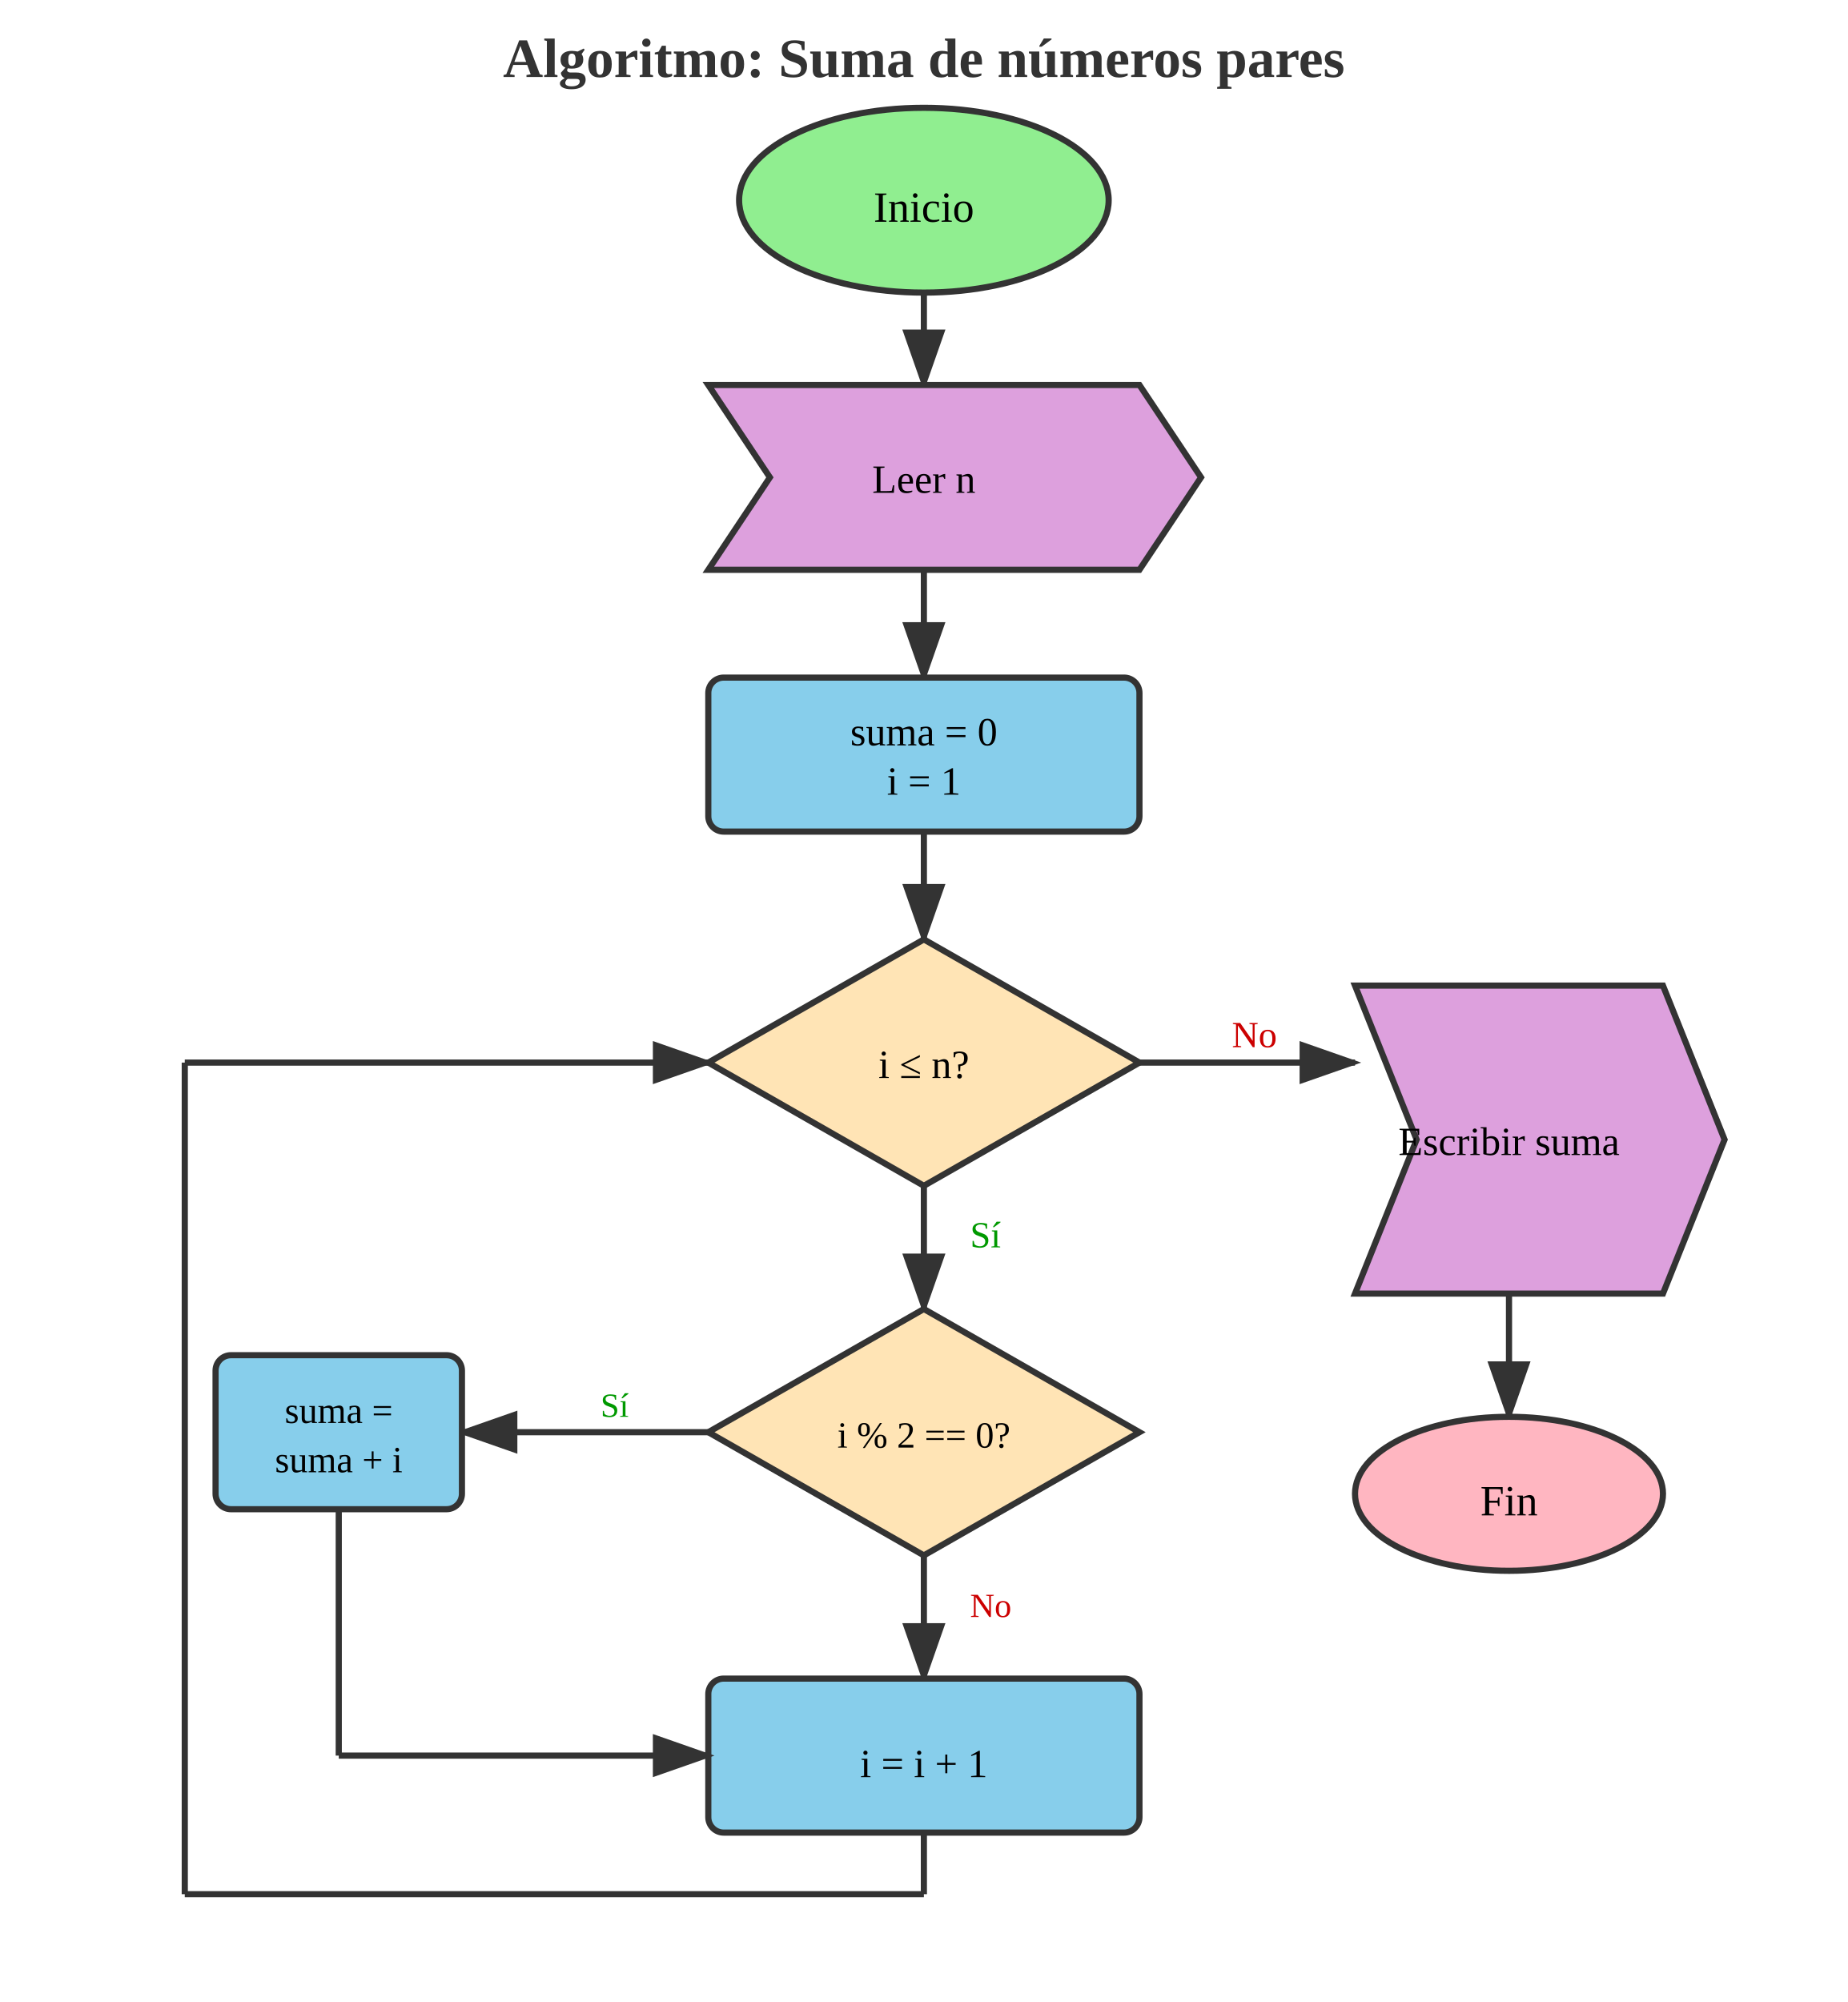
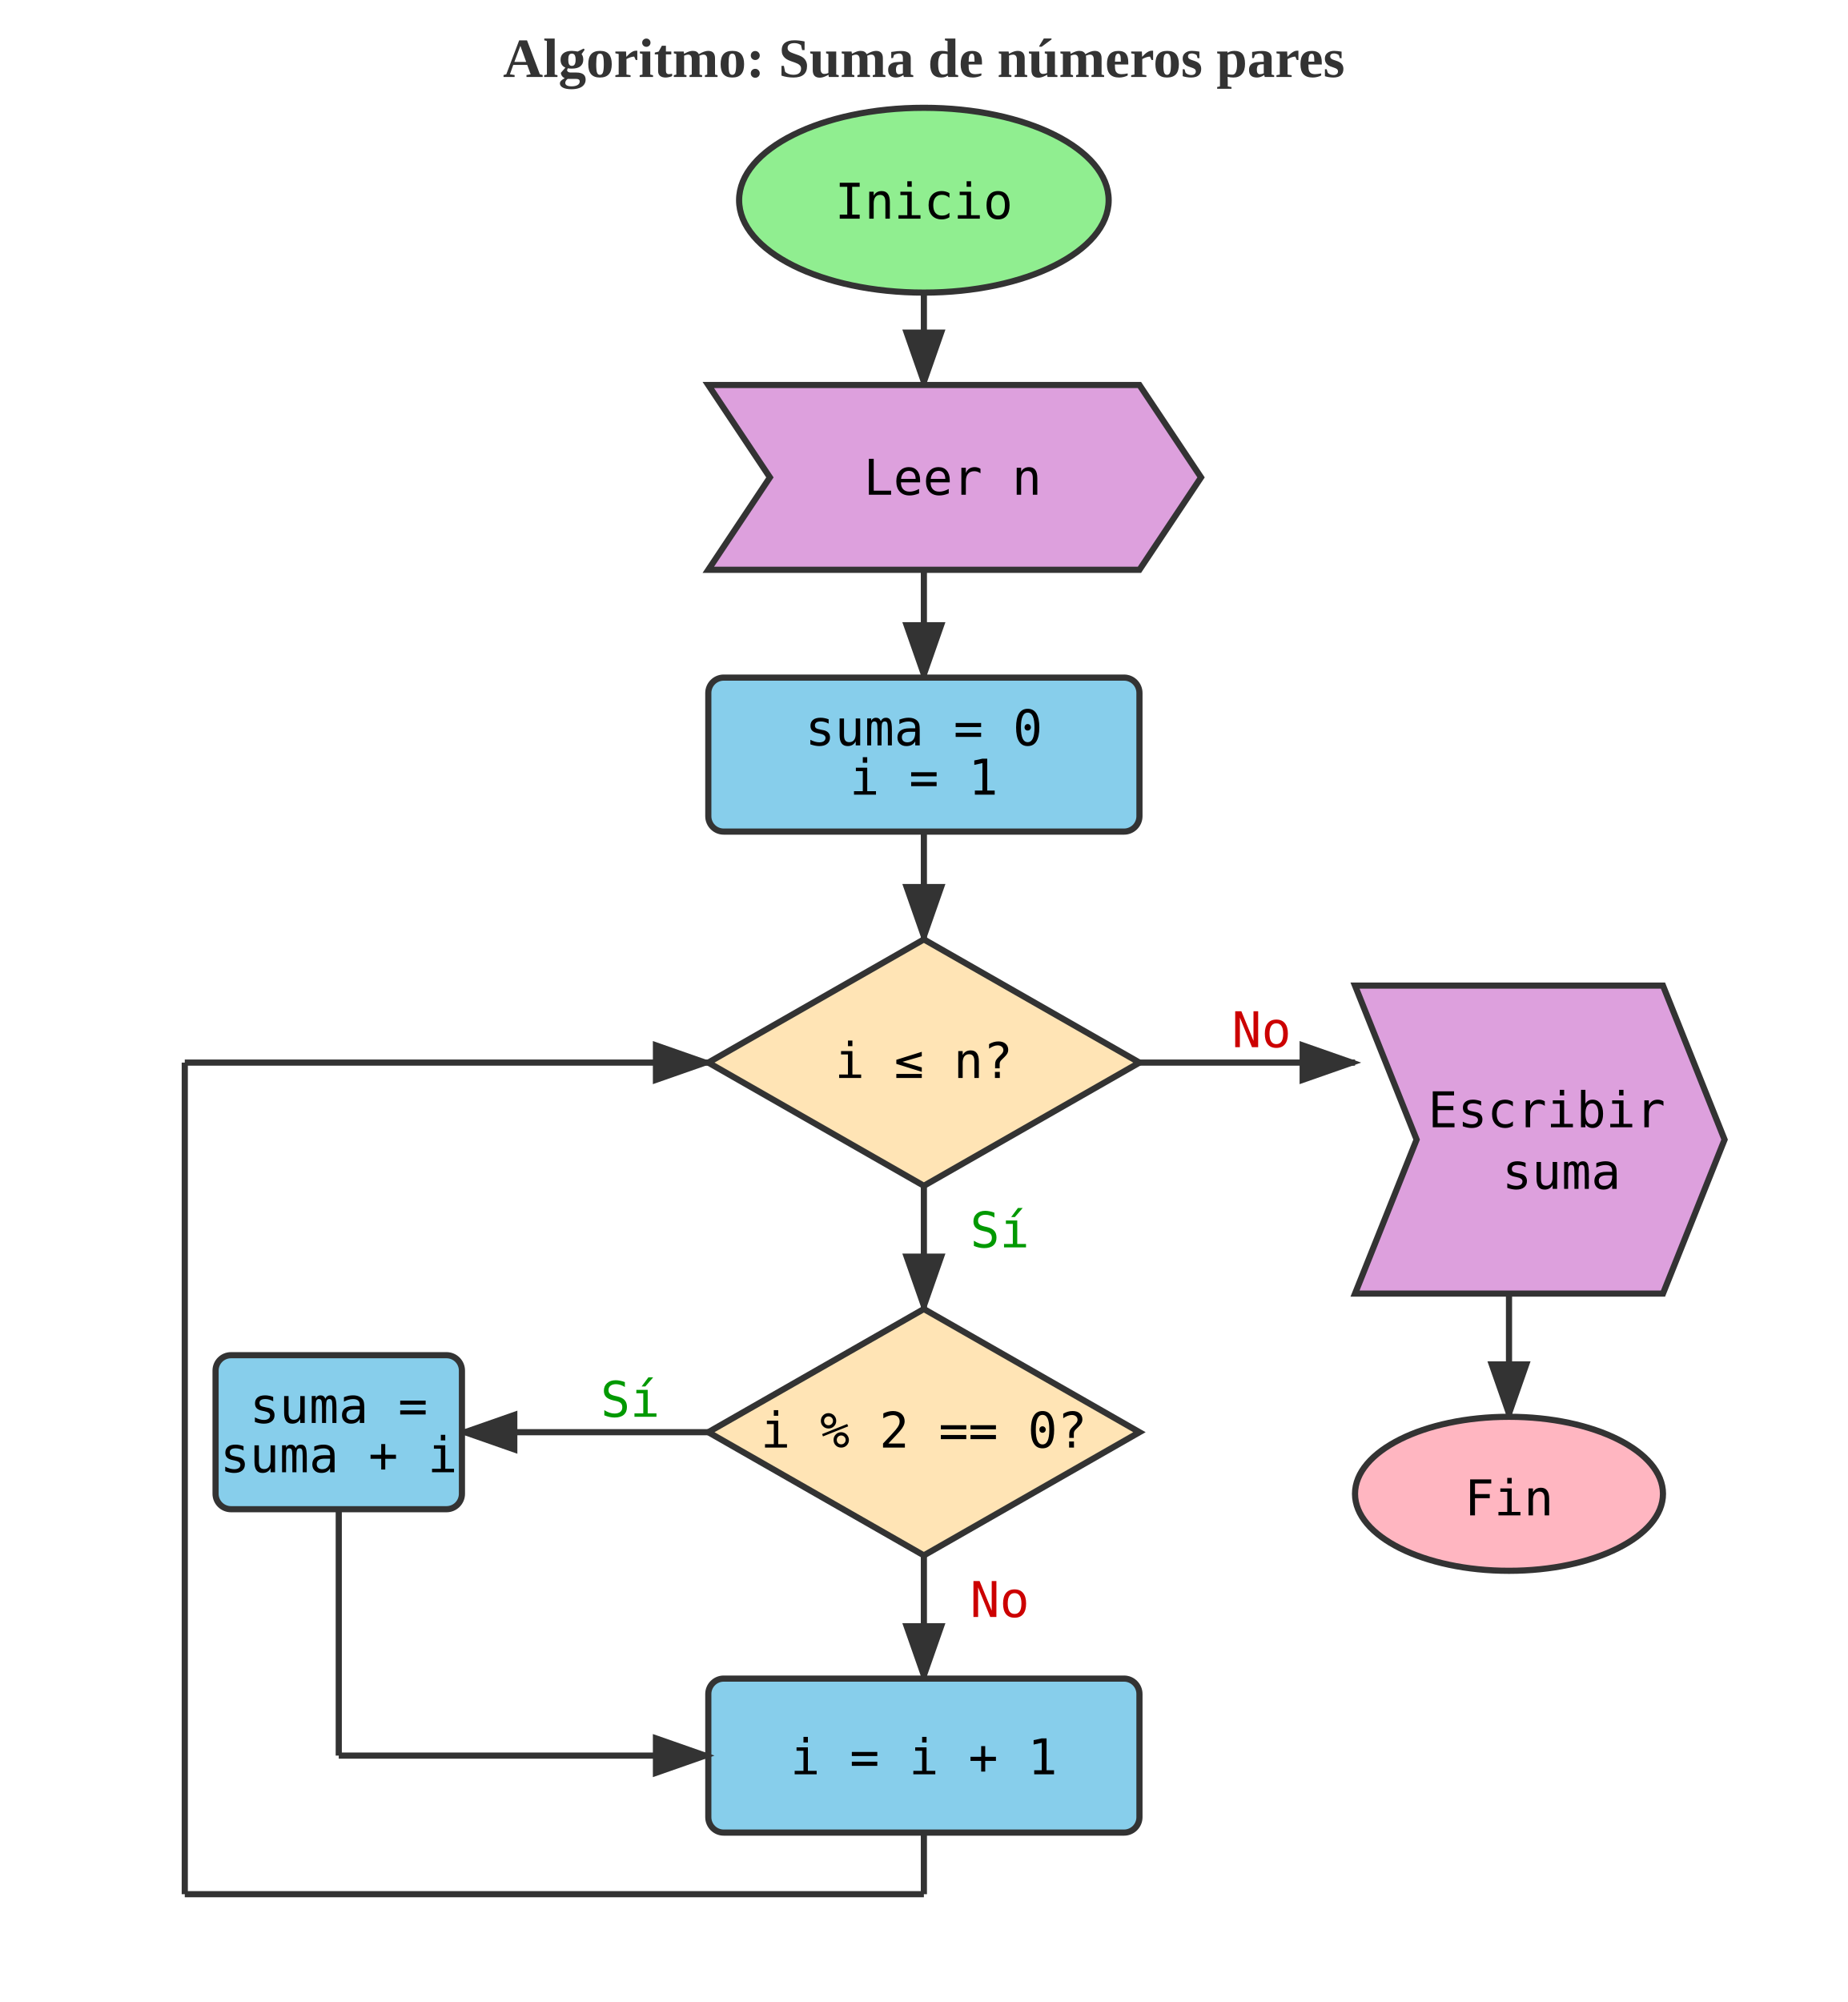
- <svg xmlns="http://www.w3.org/2000/svg" viewBox="0 0 600 650">
-   <defs>
+ <svg xmlns="http://www.w3.org/2000/svg" viewBox="0 0 600 650" version="1.1" id="svg20">
+   <defs id="defs1">
    <marker id="arrow8" markerWidth="10" markerHeight="7" refX="9" refY="3.5" orient="auto">
-       <polygon points="0 0, 10 3.5, 0 7" fill="#333" />
+       <polygon points="0 0, 10 3.5, 0 7" fill="#333" id="polygon1" />
    </marker>
  </defs>
-   <text x="300" y="25" font-size="18" font-weight="bold" text-anchor="middle" fill="#333">Algoritmo: Suma de números pares</text>
-   <ellipse cx="300" cy="65" rx="60" ry="30" fill="#90EE90" stroke="#333" stroke-width="2" />
-   <text x="300" y="72" font-size="14" text-anchor="middle">Inicio</text>
-   <line x1="300" y1="95" x2="300" y2="125" stroke="#333" stroke-width="2" marker-end="url(#arrow8)" />
-   <path d="M 230 125 L 370 125 L 390 155 L 370 185 L 230 185 L 250 155 Z" fill="#DDA0DD" stroke="#333" stroke-width="2" />
-   <text x="300" y="160" font-size="13" text-anchor="middle">Leer n</text>
-   <line x1="300" y1="185" x2="300" y2="220" stroke="#333" stroke-width="2" marker-end="url(#arrow8)" />
-   <rect x="230" y="220" width="140" height="50" rx="5" fill="#87CEEB" stroke="#333" stroke-width="2" />
-   <text x="300" y="242" font-size="13" text-anchor="middle">suma = 0</text>
-   <text x="300" y="258" font-size="13" text-anchor="middle">i = 1</text>
-   <line x1="300" y1="270" x2="300" y2="305" stroke="#333" stroke-width="2" marker-end="url(#arrow8)" />
-   <path d="M 300 305 L 370 345 L 300 385 L 230 345 Z" fill="#FFE4B5" stroke="#333" stroke-width="2" />
-   <text x="300" y="350" font-size="13" text-anchor="middle">i ≤ n?</text>
-   <line x1="370" y1="345" x2="440" y2="345" stroke="#333" stroke-width="2" marker-end="url(#arrow8)" />
-   <text x="400" y="340" font-size="12" fill="#cc0000">No</text>
-   <path d="M 440 320 L 540 320 L 560 370 L 540 420 L 440 420 L 460 370 Z" fill="#DDA0DD" stroke="#333" stroke-width="2" />
-   <text x="490" y="375" font-size="13" text-anchor="middle">Escribir suma</text>
-   <line x1="490" y1="420" x2="490" y2="460" stroke="#333" stroke-width="2" marker-end="url(#arrow8)" />
-   <ellipse cx="490" cy="485" rx="50" ry="25" fill="#FFB6C1" stroke="#333" stroke-width="2" />
-   <text x="490" y="492" font-size="14" text-anchor="middle">Fin</text>
-   <line x1="300" y1="385" x2="300" y2="425" stroke="#333" stroke-width="2" marker-end="url(#arrow8)" />
-   <text x="315" y="405" font-size="12" fill="#009900">Sí</text>
-   <path d="M 300 425 L 370 465 L 300 505 L 230 465 Z" fill="#FFE4B5" stroke="#333" stroke-width="2" />
-   <text x="300" y="470" font-size="12" text-anchor="middle">i % 2 == 0?</text>
-   <line x1="230" y1="465" x2="150" y2="465" stroke="#333" stroke-width="2" marker-end="url(#arrow8)" />
-   <text x="195" y="460" font-size="11" fill="#009900">Sí</text>
-   <rect x="70" y="440" width="80" height="50" rx="5" fill="#87CEEB" stroke="#333" stroke-width="2" />
-   <text x="110" y="462" font-size="12" text-anchor="middle">suma =</text>
-   <text x="110" y="478" font-size="12" text-anchor="middle">suma + i</text>
-   <line x1="110" y1="490" x2="110" y2="570" stroke="#333" stroke-width="2" />
-   <line x1="300" y1="505" x2="300" y2="545" stroke="#333" stroke-width="2" marker-end="url(#arrow8)" />
-   <text x="315" y="525" font-size="11" fill="#cc0000">No</text>
-   <rect x="230" y="545" width="140" height="50" rx="5" fill="#87CEEB" stroke="#333" stroke-width="2" />
-   <text x="300" y="577" font-size="13" text-anchor="middle">i = i + 1</text>
-   <line x1="110" y1="570" x2="230" y2="570" stroke="#333" stroke-width="2" marker-end="url(#arrow8)" />
-   <line x1="300" y1="595" x2="300" y2="615" stroke="#333" stroke-width="2" />
-   <line x1="300" y1="615" x2="60" y2="615" stroke="#333" stroke-width="2" />
-   <line x1="60" y1="615" x2="60" y2="345" stroke="#333" stroke-width="2" />
-   <line x1="60" y1="345" x2="230" y2="345" stroke="#333" stroke-width="2" marker-end="url(#arrow8)" />
+   <text x="300" y="25" font-size="18" font-weight="bold" text-anchor="middle" fill="#333" id="text1">Algoritmo: Suma de números pares</text>
+   <ellipse cx="300" cy="65" rx="60" ry="30" fill="#90EE90" stroke="#333" stroke-width="2" id="ellipse1" />
+   <text x="300" y="71" font-size="14" text-anchor="middle" id="text2" style="font-style:normal;font-variant:normal;font-weight:normal;font-stretch:normal;font-size:16px;font-family:Monospace;-inkscape-font-specification:'Monospace, Normal';font-variant-ligatures:normal;font-variant-caps:normal;font-variant-numeric:normal;font-variant-east-asian:normal">Inicio</text>
+   <line x1="300" y1="95" x2="300" y2="125" stroke="#333" stroke-width="2" marker-end="url(#arrow8)" id="line2" />
+   <path d="M 230 125 L 370 125 L 390 155 L 370 185 L 230 185 L 250 155 Z" fill="#DDA0DD" stroke="#333" stroke-width="2" id="path2" />
+   <text x="309.347" y="160.632" font-size="13" text-anchor="middle" id="text3" style="font-style:normal;font-variant:normal;font-weight:normal;font-stretch:normal;font-size:16px;font-family:Monospace;-inkscape-font-specification:'Monospace, Normal';font-variant-ligatures:normal;font-variant-caps:normal;font-variant-numeric:normal;font-variant-east-asian:normal">Leer n</text>
+   <line x1="300" y1="185" x2="300" y2="220" stroke="#333" stroke-width="2" marker-end="url(#arrow8)" id="line3" />
+   <rect x="230" y="220" width="140" height="50" rx="5" fill="#87CEEB" stroke="#333" stroke-width="2" id="rect3" />
+   <text x="300" y="242" font-size="13" text-anchor="middle" id="text4" style="-inkscape-font-specification:'Monospace, Normal';font-family:Monospace;font-weight:normal;font-style:normal;font-stretch:normal;font-variant:normal;font-size:16px;font-variant-ligatures:normal;font-variant-caps:normal;font-variant-numeric:normal;font-variant-east-asian:normal">suma = 0</text>
+   <text x="300" y="258" font-size="13" text-anchor="middle" id="text5" style="-inkscape-font-specification:'Monospace, Normal';font-family:Monospace;font-weight:normal;font-style:normal;font-stretch:normal;font-variant:normal;font-size:16px;font-variant-ligatures:normal;font-variant-caps:normal;font-variant-numeric:normal;font-variant-east-asian:normal">i = 1</text>
+   <line x1="300" y1="270" x2="300" y2="305" stroke="#333" stroke-width="2" marker-end="url(#arrow8)" id="line5" />
+   <path d="M 300 305 L 370 345 L 300 385 L 230 345 Z" fill="#FFE4B5" stroke="#333" stroke-width="2" id="path5" />
+   <text x="300" y="350" font-size="13" text-anchor="middle" id="text6" style="-inkscape-font-specification:'Monospace, Normal';font-family:Monospace;font-weight:normal;font-style:normal;font-stretch:normal;font-variant:normal;font-size:16px;font-variant-ligatures:normal;font-variant-caps:normal;font-variant-numeric:normal;font-variant-east-asian:normal">i ≤ n?</text>
+   <line x1="370" y1="345" x2="440" y2="345" stroke="#333" stroke-width="2" marker-end="url(#arrow8)" id="line6" />
+   <text x="400" y="340" font-size="12" fill="#cc0000" id="text7" style="-inkscape-font-specification:'Monospace, Normal';font-family:Monospace;font-weight:normal;font-style:normal;font-stretch:normal;font-variant:normal;font-size:16px;font-variant-ligatures:normal;font-variant-caps:normal;font-variant-numeric:normal;font-variant-east-asian:normal">No</text>
+   <path d="M 440 320 L 540 320 L 560 370 L 540 420 L 440 420 L 460 370 Z" fill="#DDA0DD" stroke="#333" stroke-width="2" id="path7" />
+   <text x="507.044" y="366" font-size="13px" text-anchor="middle" id="text8" style="font-style:normal;font-variant:normal;font-weight:normal;font-stretch:normal;font-size:16px;font-family:Monospace;-inkscape-font-specification:'Monospace, Normal';font-variant-ligatures:normal;font-variant-caps:normal;font-variant-numeric:normal;font-variant-east-asian:normal">
+     <tspan id="tspan20" x="507.044" y="366">Escribir</tspan>
+     <tspan id="tspan21" x="507.044" y="386">suma</tspan>
+   </text>
+   <line x1="490" y1="420" x2="490" y2="460" stroke="#333" stroke-width="2" marker-end="url(#arrow8)" id="line8" />
+   <ellipse cx="490" cy="485" rx="50" ry="25" fill="#FFB6C1" stroke="#333" stroke-width="2" id="ellipse8" />
+   <text x="490" y="492" font-size="14" text-anchor="middle" id="text9" style="-inkscape-font-specification:'Monospace, Normal';font-family:Monospace;font-weight:normal;font-style:normal;font-stretch:normal;font-variant:normal;font-size:16px;font-variant-ligatures:normal;font-variant-caps:normal;font-variant-numeric:normal;font-variant-east-asian:normal">Fin</text>
+   <line x1="300" y1="385" x2="300" y2="425" stroke="#333" stroke-width="2" marker-end="url(#arrow8)" id="line9" />
+   <text x="315" y="405" font-size="12" fill="#009900" id="text10" style="-inkscape-font-specification:'Monospace, Normal';font-family:Monospace;font-weight:normal;font-style:normal;font-stretch:normal;font-variant:normal;font-size:16px;font-variant-ligatures:normal;font-variant-caps:normal;font-variant-numeric:normal;font-variant-east-asian:normal">Sí</text>
+   <path d="M 300 425 L 370 465 L 300 505 L 230 465 Z" fill="#FFE4B5" stroke="#333" stroke-width="2" id="path10" />
+   <text x="300" y="470" font-size="12" text-anchor="middle" id="text11" style="-inkscape-font-specification:'Monospace, Normal';font-family:Monospace;font-weight:normal;font-style:normal;font-stretch:normal;font-variant:normal;font-size:16px;font-variant-ligatures:normal;font-variant-caps:normal;font-variant-numeric:normal;font-variant-east-asian:normal">i % 2 == 0?</text>
+   <line x1="230" y1="465" x2="150" y2="465" stroke="#333" stroke-width="2" marker-end="url(#arrow8)" id="line11" />
+   <text x="195" y="460" font-size="11" fill="#009900" id="text12" style="-inkscape-font-specification:'Monospace, Normal';font-family:Monospace;font-weight:normal;font-style:normal;font-stretch:normal;font-variant:normal;font-size:16px;font-variant-ligatures:normal;font-variant-caps:normal;font-variant-numeric:normal;font-variant-east-asian:normal">Sí</text>
+   <rect x="70" y="440" width="80" height="50" rx="5" fill="#87CEEB" stroke="#333" stroke-width="2" id="rect12" />
+   <text x="110" y="462" font-size="12" text-anchor="middle" id="text13" style="-inkscape-font-specification:'Monospace, Normal';font-family:Monospace;font-weight:normal;font-style:normal;font-stretch:normal;font-variant:normal;font-size:16px;font-variant-ligatures:normal;font-variant-caps:normal;font-variant-numeric:normal;font-variant-east-asian:normal">suma =</text>
+   <text x="110" y="478" font-size="12" text-anchor="middle" id="text14" style="-inkscape-font-specification:'Monospace, Normal';font-family:Monospace;font-weight:normal;font-style:normal;font-stretch:normal;font-variant:normal;font-size:16px;font-variant-ligatures:normal;font-variant-caps:normal;font-variant-numeric:normal;font-variant-east-asian:normal">suma + i</text>
+   <line x1="110" y1="490" x2="110" y2="570" stroke="#333" stroke-width="2" id="line14" />
+   <line x1="300" y1="505" x2="300" y2="545" stroke="#333" stroke-width="2" marker-end="url(#arrow8)" id="line15" />
+   <text x="315" y="525" font-size="11" fill="#cc0000" id="text15" style="-inkscape-font-specification:'Monospace, Normal';font-family:Monospace;font-weight:normal;font-style:normal;font-stretch:normal;font-variant:normal;font-size:16px;font-variant-ligatures:normal;font-variant-caps:normal;font-variant-numeric:normal;font-variant-east-asian:normal">No</text>
+   <rect x="230" y="545" width="140" height="50" rx="5" fill="#87CEEB" stroke="#333" stroke-width="2" id="rect15" />
+   <text x="300" y="576.08" font-size="13" text-anchor="middle" id="text16" style="font-style:normal;font-variant:normal;font-weight:normal;font-stretch:normal;font-size:16px;font-family:Monospace;-inkscape-font-specification:'Monospace, Normal';font-variant-ligatures:normal;font-variant-caps:normal;font-variant-numeric:normal;font-variant-east-asian:normal">i = i + 1</text>
+   <line x1="110" y1="570" x2="230" y2="570" stroke="#333" stroke-width="2" marker-end="url(#arrow8)" id="line16" />
+   <line x1="300" y1="595" x2="300" y2="615" stroke="#333" stroke-width="2" id="line17" />
+   <line x1="300" y1="615" x2="60" y2="615" stroke="#333" stroke-width="2" id="line18" />
+   <line x1="60" y1="615" x2="60" y2="345" stroke="#333" stroke-width="2" id="line19" />
+   <line x1="60" y1="345" x2="230" y2="345" stroke="#333" stroke-width="2" marker-end="url(#arrow8)" id="line20" />
</svg>
